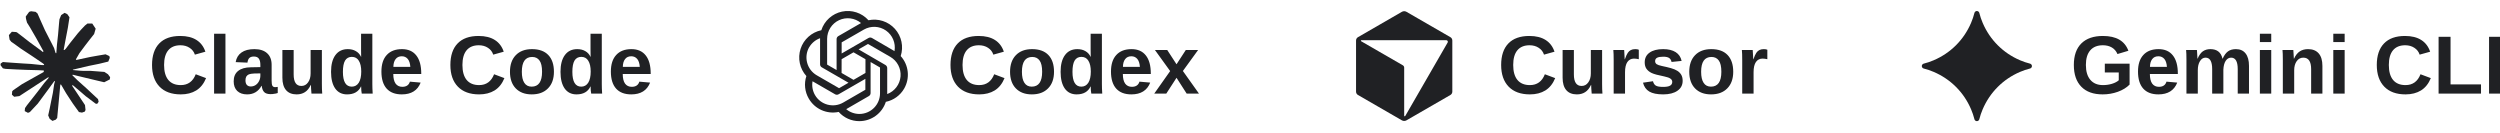
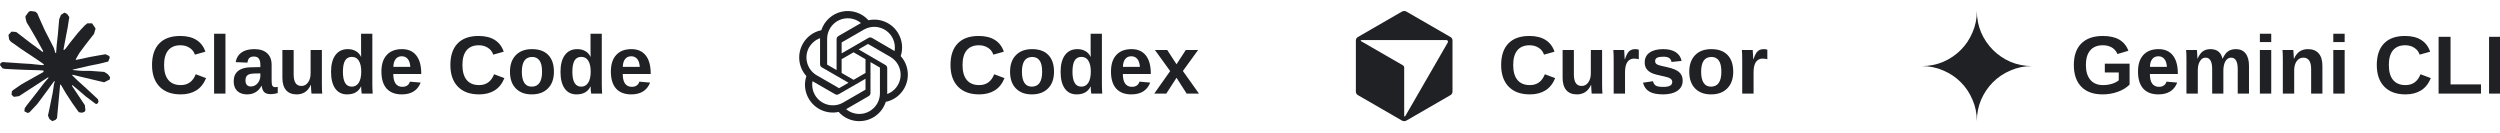
<svg xmlns="http://www.w3.org/2000/svg" width="454" height="24" viewBox="0 0 454 24" role="img" aria-labelledby="title">
  <g font-family="-apple-system,BlinkMacSystemFont,Segoe UI,Arial,sans-serif" font-size="15" font-weight="600" fill="#202124">
-     <svg x="0" y="2.0" width="20" height="20" viewBox="0 0 94 94">
-       <path fill="#202124" d="M18.766 62.444L37.182 52.117L37.486 51.212L37.182 50.709H36.272L33.185 50.521L22.662 50.239L13.555 49.864L4.7 49.394L2.474 48.925L0.4 46.155L0.602 44.794L2.474 43.527L5.156 43.761L11.075 44.184L19.98 44.794L26.405 45.169L35.968 46.155H37.486L37.688 45.545L37.182 45.169L36.777 44.794L27.569 38.551L17.602 31.979L12.391 28.177L9.608 26.252L8.191 24.469L7.584 20.526L10.114 17.709L13.555 17.944L14.415 18.178L17.906 20.854L25.343 26.628L35.057 33.763L36.474 34.936L37.044 34.551L37.132 34.279L36.474 33.2L31.212 23.671L25.596 13.954L23.066 9.917L22.409 7.523C22.154 6.518 22.004 5.687 22.004 4.66L24.888 0.717L26.507 0.2L30.402 0.717L32.022 2.125L34.45 7.664L38.346 16.348L44.417 28.177L46.188 31.698L47.149 34.936L47.504 35.922H48.111V35.359L48.617 28.693L49.527 20.526L50.438 10.011L50.742 7.054L52.209 3.486L55.143 1.561L57.42 2.641L59.292 5.317L59.039 7.054L57.926 14.282L55.75 25.595L54.334 33.2H55.143L56.105 32.214L59.95 27.144L66.375 19.07L69.209 15.878L72.548 12.358L74.673 10.668H78.72L81.655 15.08L80.339 19.634L76.191 24.891L72.75 29.35L67.817 35.959L64.756 41.273L65.031 41.712L65.768 41.649L76.899 39.255L82.92 38.175L90.104 36.955L93.342 38.457L93.696 40.006L92.431 43.151L84.741 45.029L75.735 46.859L62.324 50.016L62.176 50.136L62.351 50.396L68.399 50.943L70.979 51.084H77.304L89.092 51.976L92.178 53.994L94 56.482L93.696 58.407L88.94 60.801L82.566 59.299L67.64 55.731L62.53 54.464H61.822V54.886L66.072 59.064L73.914 66.105L83.679 75.212L84.184 77.465L82.92 79.249L81.604 79.061L73.003 72.583L69.664 69.673L62.176 63.336H61.67V63.993L63.39 66.528L72.548 80.281L73.003 84.506L72.345 85.867L69.968 86.712L67.387 86.243L61.974 78.685L56.459 70.236L52.006 62.632L51.469 62.971L48.819 91.265L47.605 92.721L44.771 93.8L42.393 92.016L41.129 89.106L42.393 83.332L43.911 75.822L45.126 69.86L46.239 62.444L46.918 59.966L46.858 59.8L46.315 59.892L40.724 67.56L32.224 79.061L25.495 86.243L23.876 86.9L21.093 85.445L21.346 82.863L22.915 80.563L32.224 68.734L37.84 61.364L41.459 57.134L41.424 56.522L41.224 56.505L16.489 72.63L12.087 73.193L10.165 71.409L10.418 68.499L11.328 67.56L18.766 62.444Z" />
+     <svg x="0" y="2.0" width="20" height="20" viewBox="0 0 24 24">
+       <path fill="#202124" d="m4.714 15.956 4.717-2.647.079-.231-.079-.128h-.231l-.789-.049-2.696-.073-2.337-.097-2.265-.121-.571-.121-.534-.704.055-.352.48-.322.686.061 1.518.103 2.277.158 1.651.097 2.447.255h.389l.055-.158-.134-.097-.103-.097L6.973 9.836l-2.55-1.688-1.336-.971-.723-.492-.364-.461-.158-1.008.656-.723.88.061.225.061.892.686 1.906 1.475 2.489 1.834.364.303.146-.103.018-.073-.164-.273-1.354-2.447-1.445-2.489-.643-1.032-.17-.619c-.061-.255-.103-.467-.103-.729L6.287.134 6.7 0l.996.134.419.364.619 1.415 1.002 2.228 1.554 3.03.455.898.243.832.091.255h.158v-.146l.128-1.706.237-2.095.231-2.696.079-.759.376-.911.747-.492.583.279.48.686-.067.443-.285 1.852-.559 2.902-.364 1.943h.212l.243-.243.984-1.305 1.651-2.064.729-.82.85-.905.546-.431h1.032l.759 1.129-.34 1.166-1.062 1.348-.88 1.141-1.263 1.7-.789 1.36.073.109.188-.018 2.853-.607 1.542-.279 1.84-.316.832.389.091.395-.328.807-1.967.486-2.307.461-3.436.814-.043.03.049.061 1.548.146.662.036h1.621l3.018.225.789.522.474.638-.079.486-1.214.619-1.639-.389-3.825-.911-1.311-.328h-.182v.109l1.093 1.069 2.003 1.809 2.507 2.331.128.577-.322.455-.34-.049-2.204-1.657-.85-.747-1.925-1.621h-.128v.17l.443.65 2.344 3.521.121 1.081-.17.352-.607.212-.668-.121-1.372-1.925L14.38 17.959l-1.141-1.943-.14.079-.674 7.255-.316.37-.729.279-.607-.461-.322-.747.322-1.475.389-1.925.316-1.53.285-1.9.17-.631-.012-.043-.14.018-1.433 1.967-2.18 2.945-1.724 1.846-.413.164-.716-.37.067-.662.401-.589 2.386-3.036 1.439-1.882.929-1.087-.006-.158h-.055l-6.338 4.116-1.129.146-.486-.455.061-.747.231-.243 1.906-1.311Z" />
    </svg>
    <text x="27" y="17">Claude Code</text>
-     <svg x="145" y="2.0" width="20" height="20" viewBox="0 0 32 32">
-       <path fill="#202124" d="M29.71,13.09A8.09,8.09,0,0,0,20.34,2.68a8.08,8.08,0,0,0-13.7,2.9A8.08,8.08,0,0,0,2.3,18.9,8,8,0,0,0,3,25.45a8.08,8.08,0,0,0,8.69,3.87,8,8,0,0,0,6,2.68,8.09,8.09,0,0,0,7.7-5.61,8,8,0,0,0,5.33-3.86A8.09,8.09,0,0,0,29.71,13.09Zm-12,16.82a6,6,0,0,1-3.84-1.39l.19-.11,6.37-3.68a1,1,0,0,0,.53-.91v-9l2.69,1.56a.08.08,0,0,1,.05.07v7.44A6,6,0,0,1,17.68,29.91ZM4.8,24.41a6,6,0,0,1-.71-4l.19.11,6.37,3.68a1,1,0,0,0,1,0l7.79-4.49V22.8a.09.09,0,0,1,0,.08L13,26.6A6,6,0,0,1,4.8,24.41ZM3.12,10.53A6,6,0,0,1,6.28,7.9v7.57a1,1,0,0,0,.51.9l7.75,4.47L11.85,22.4a.14.14,0,0,1-.09,0L5.32,18.68a6,6,0,0,1-2.2-8.18Zm22.13,5.14-7.78-4.52L20.16,9.6a.08.08,0,0,1,.09,0l6.44,3.72a6,6,0,0,1-.9,10.81V16.56A1.06,1.06,0,0,0,25.25,15.67Zm2.68-4-.19-.12-6.36-3.7a1,1,0,0,0-1.05,0l-7.78,4.49V9.2a.09.09,0,0,1,0-.09L19,5.4a6,6,0,0,1,8.91,6.21ZM11.08,17.15,8.38,15.6a.14.14,0,0,1-.05-.08V8.1a6,6,0,0,1,9.84-4.61L18,3.6,11.61,7.28a1,1,0,0,0-.53.91ZM12.54,14,16,12l3.47,2v4L16,20l-3.47-2Z" />
+     <svg x="145" y="2.0" width="20" height="20" viewBox="0 0 24 24">
+       <path fill="#202124" d="M22.282 9.821a5.985 5.985 0 0 0-.516-4.911 6.046 6.046 0 0 0-6.51-2.9A6.065 6.065 0 0 0 4.981 4.182a5.985 5.985 0 0 0-3.998 2.9 6.046 6.046 0 0 0 .743 7.097 5.98 5.98 0 0 0 .511 4.911 6.051 6.051 0 0 0 6.515 2.9A5.985 5.985 0 0 0 13.26 24a6.056 6.056 0 0 0 5.772-4.206 5.989 5.989 0 0 0 3.998-2.9 6.056 6.056 0 0 0-.748-7.073zm-9.022 12.608a4.476 4.476 0 0 1-2.876-1.041l.142-.08 4.778-2.758a.795.795 0 0 0 .393-.681v-6.737l2.02 1.169a.071.071 0 0 1 .038.052v5.583a4.504 4.504 0 0 1-4.495 4.494zm-9.661-4.125a4.471 4.471 0 0 1-.535-3.014l.142.085 4.783 2.758a.771.771 0 0 0 .781 0l5.843-3.369v2.332a.08.08 0 0 1-.033.061L9.74 19.95a4.499 4.499 0 0 1-6.141-1.646zM2.341 7.896a4.485 4.485 0 0 1 2.365-1.973V11.6a.766.766 0 0 0 .388.676l5.814 3.354-2.02 1.169a.076.076 0 0 1-.071 0l-4.83-2.787A4.504 4.504 0 0 1 2.341 7.872zm16.596 3.856L13.104 8.364 15.119 7.2a.076.076 0 0 1 .071 0l4.83 2.791a4.494 4.494 0 0 1-.676 8.104v-5.677a.79.79 0 0 0-.407-.667zm2.011-3.023l-.142-.085-4.774-2.782a.776.776 0 0 0-.785 0L9.409 9.23V6.897a.066.066 0 0 1 .028-.061l4.83-2.787a4.499 4.499 0 0 1 6.68 4.66zM8.306 12.863l-2.02-1.164a.08.08 0 0 1-.038-.057V6.074a4.499 4.499 0 0 1 7.376-3.454l-.142.081L8.704 5.459a.795.795 0 0 0-.393.681zm1.098-2.365l2.602-1.5 2.607 1.5v2.999l-2.597 1.5-2.607-1.5Z" />
    </svg>
    <text x="172" y="17">Codex</text>
-     <svg x="245" y="2.0" width="20" height="20" viewBox="655 352 290 296">
-       <path fill="#202124" d="M924.213 422.328L806.122 354.147C802.329 351.956 797.653 351.956 793.861 354.147L675.775 422.328C672.588 424.17 670.617 427.572 670.617 431.257V568.738C670.617 572.423 672.583 575.829 675.775 577.667L793.866 645.847C797.659 648.038 802.335 648.038 806.127 645.847L924.218 577.667C927.405 575.824 929.376 572.423 929.376 568.738V431.257C929.376 427.572 927.41 424.165 924.218 422.328H924.213ZM916.799 436.768L802.801 634.219C802.029 635.547 799.994 635.006 799.994 633.463V504.178C799.994 501.596 798.612 499.207 796.373 497.906L684.41 433.265C683.081 432.494 683.622 430.459 685.165 430.459H913.162C916.398 430.459 918.422 433.967 916.805 436.774H916.799V436.768Z" />
+     <svg x="245" y="2.0" width="20" height="20" viewBox="0 0 24 24">
+       <path fill="#202124" d="M11.503.131 1.891 5.678a.84.84 0 0 0-.42.726v11.188c0 .3.162.575.42.724l9.609 5.55a1 1 0 0 0 .998 0l9.61-5.55a.84.84 0 0 0 .42-.724V6.404a.84.84 0 0 0-.42-.726L12.497.131a1.01 1.01 0 0 0-.996 0M2.657 6.338h18.55c.263 0 .43.287.297.515L12.23 22.918c-.062.107-.229.064-.229-.06V12.335a.59.59 0 0 0-.295-.51l-9.11-5.257c-.109-.063-.064-.23.061-.23" />
    </svg>
    <text x="272" y="17">Cursor</text>
-     <svg x="349" y="2.0" width="20" height="20" viewBox="8 8 176 176">
-       <path fill="#202124" d="M164.93 86.68c-13.56-5.84-25.42-13.84-35.6-24.01-10.17-10.17-18.18-22.04-24.01-35.6-2.23-5.19-4.04-10.54-5.42-16.02C99.45 9.26 97.85 8 96 8s-3.45 1.26-3.9 3.05c-1.38 5.48-3.18 10.81-5.42 16.02-5.84 13.56-13.84 25.43-24.01 35.6-10.17 10.16-22.04 18.17-35.6 24.01-5.19 2.23-10.54 4.04-16.02 5.42C9.26 92.55 8 94.15 8 96s1.26 3.45 3.05 3.9c5.48 1.38 10.81 3.18 16.02 5.42 13.56 5.84 25.42 13.84 35.6 24.01 10.17 10.17 18.18 22.04 24.01 35.6 2.24 5.2 4.04 10.54 5.42 16.02A4.03 4.03 0 0 0 96 184c1.85 0 3.45-1.26 3.9-3.05 1.38-5.48 3.18-10.81 5.42-16.02 5.84-13.56 13.84-25.42 24.01-35.6 10.17-10.17 22.04-18.18 35.6-24.01 5.2-2.24 10.54-4.04 16.02-5.42A4.03 4.03 0 0 0 184 96c0-1.85-1.26-3.45-3.05-3.9-5.48-1.38-10.81-3.18-16.02-5.42" />
+     <svg x="349" y="2.0" width="20" height="20" viewBox="0 0 24 24">
+       <path fill="#202124" d="M11.04 19.32Q12 21.51 12 24q0-2.49.93-4.68.96-2.19 2.58-3.81t3.81-2.55Q21.51 12 24 12q-2.49 0-4.68-.93a12.3 12.3 0 0 1-3.81-2.58 12.3 12.3 0 0 1-2.58-3.81Q12 2.49 12 0q0 2.49-.96 4.68-.93 2.19-2.55 3.81a12.3 12.3 0 0 1-3.81 2.58Q2.49 12 0 12q2.49 0 4.68.96 2.19.93 3.81 2.55t2.55 3.81" />
    </svg>
    <text x="376" y="17">Gemini CLI</text>
  </g>
</svg>
